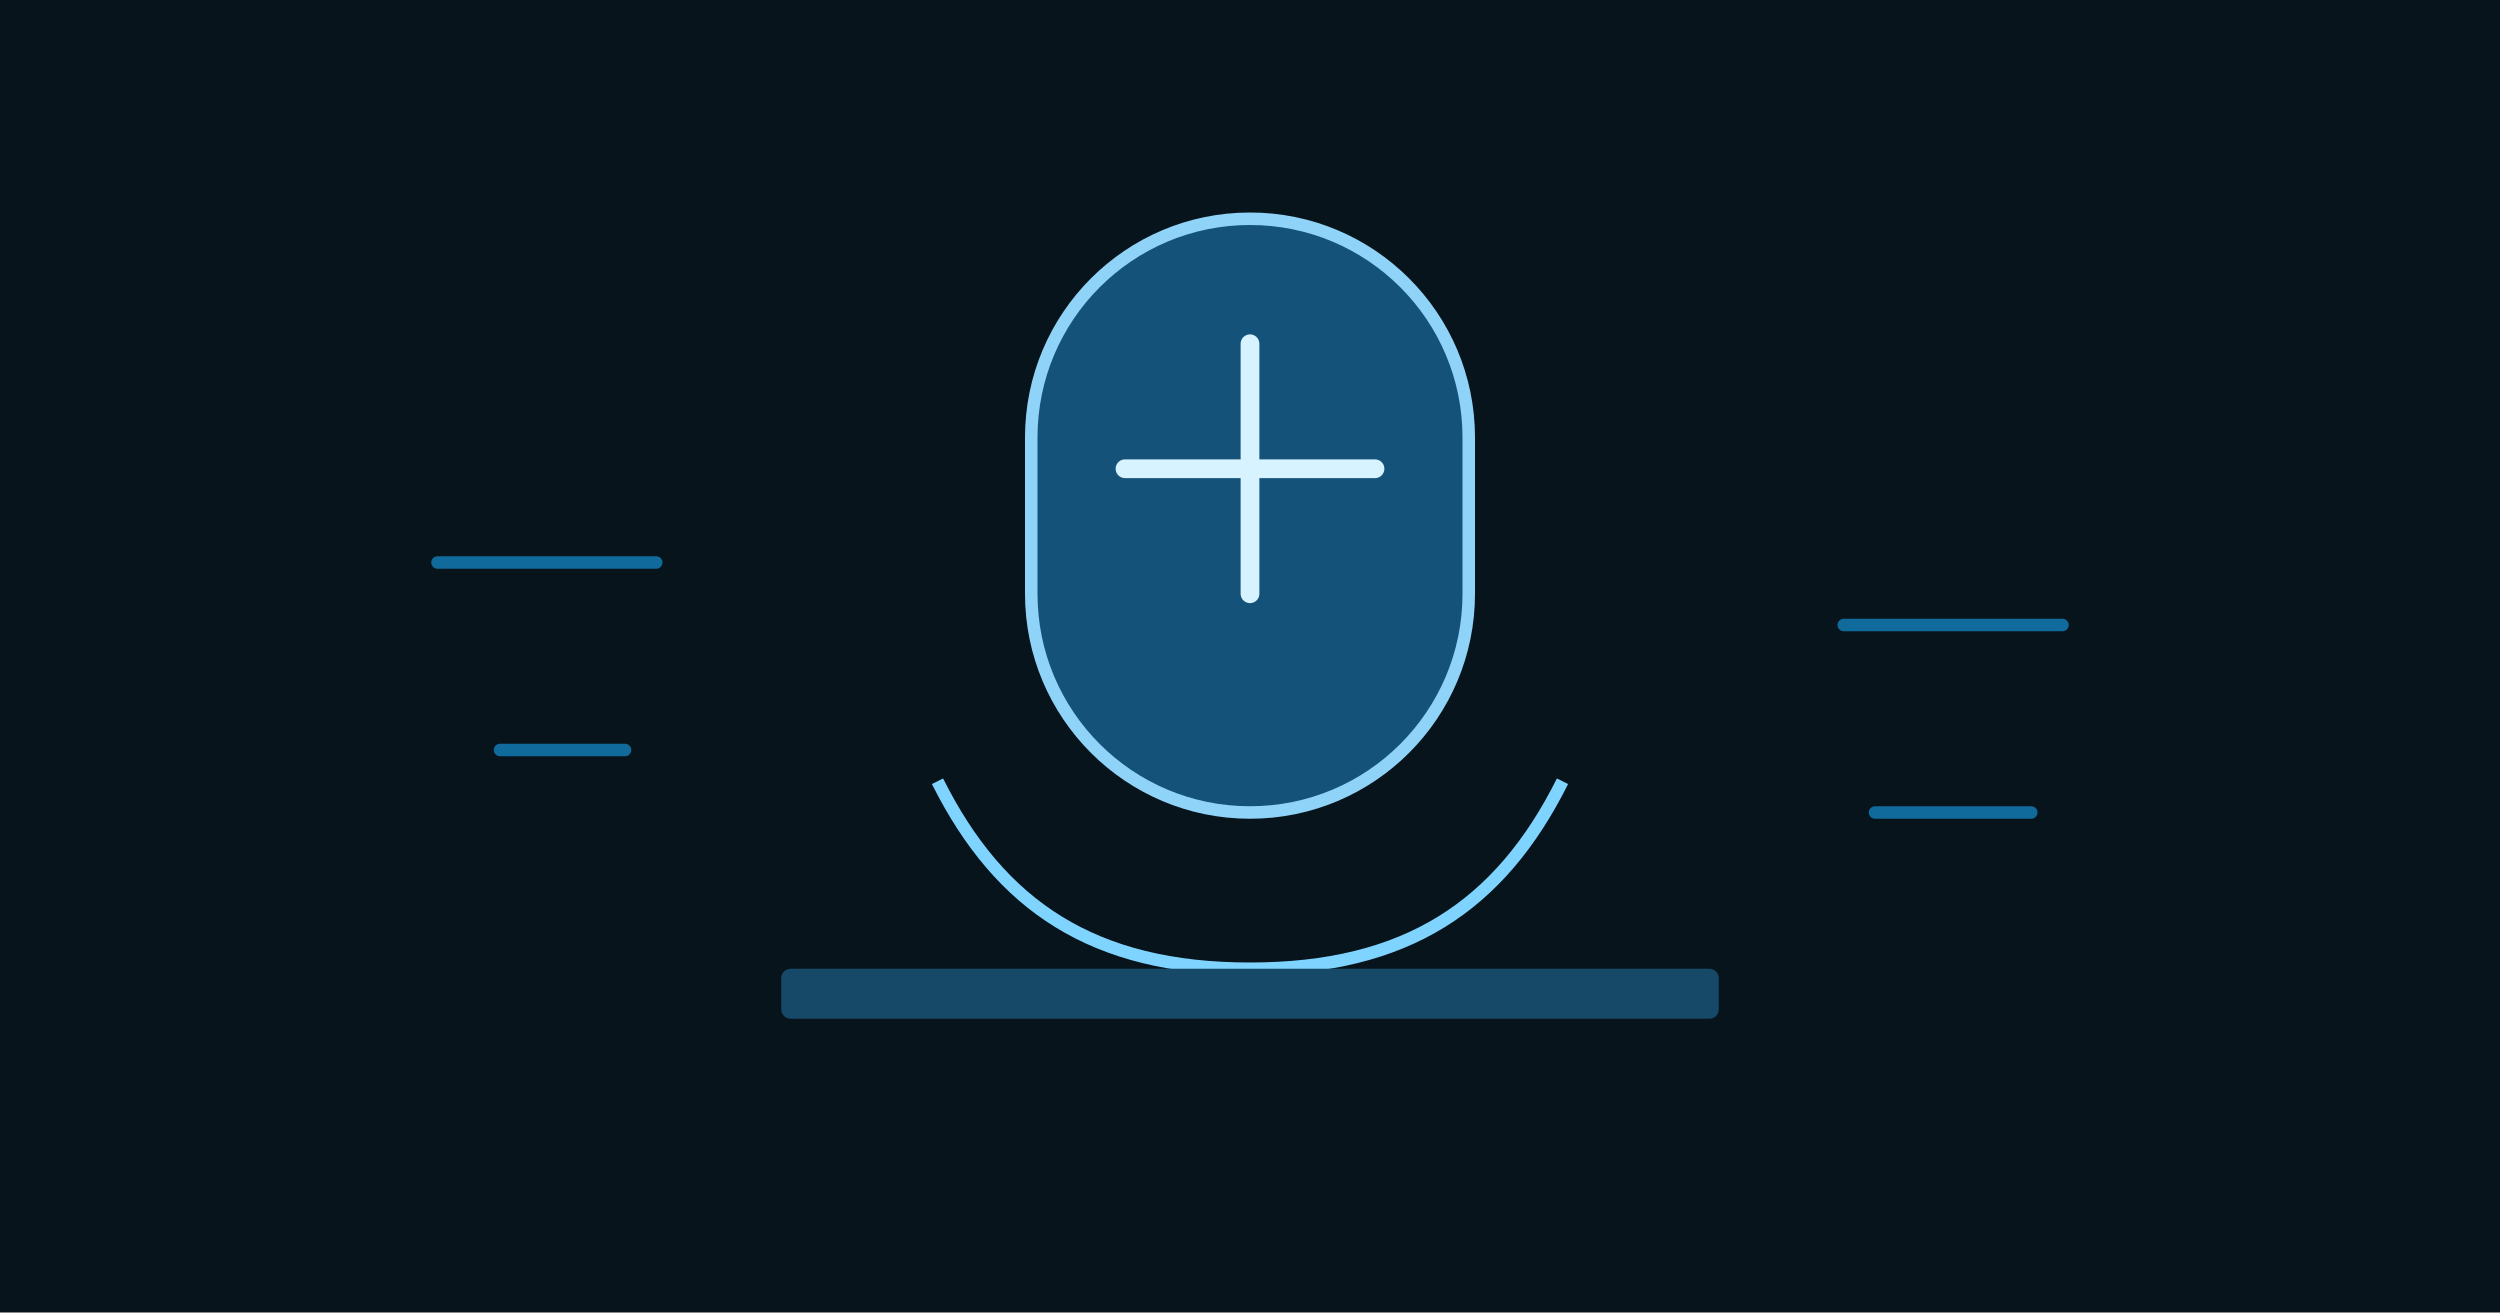
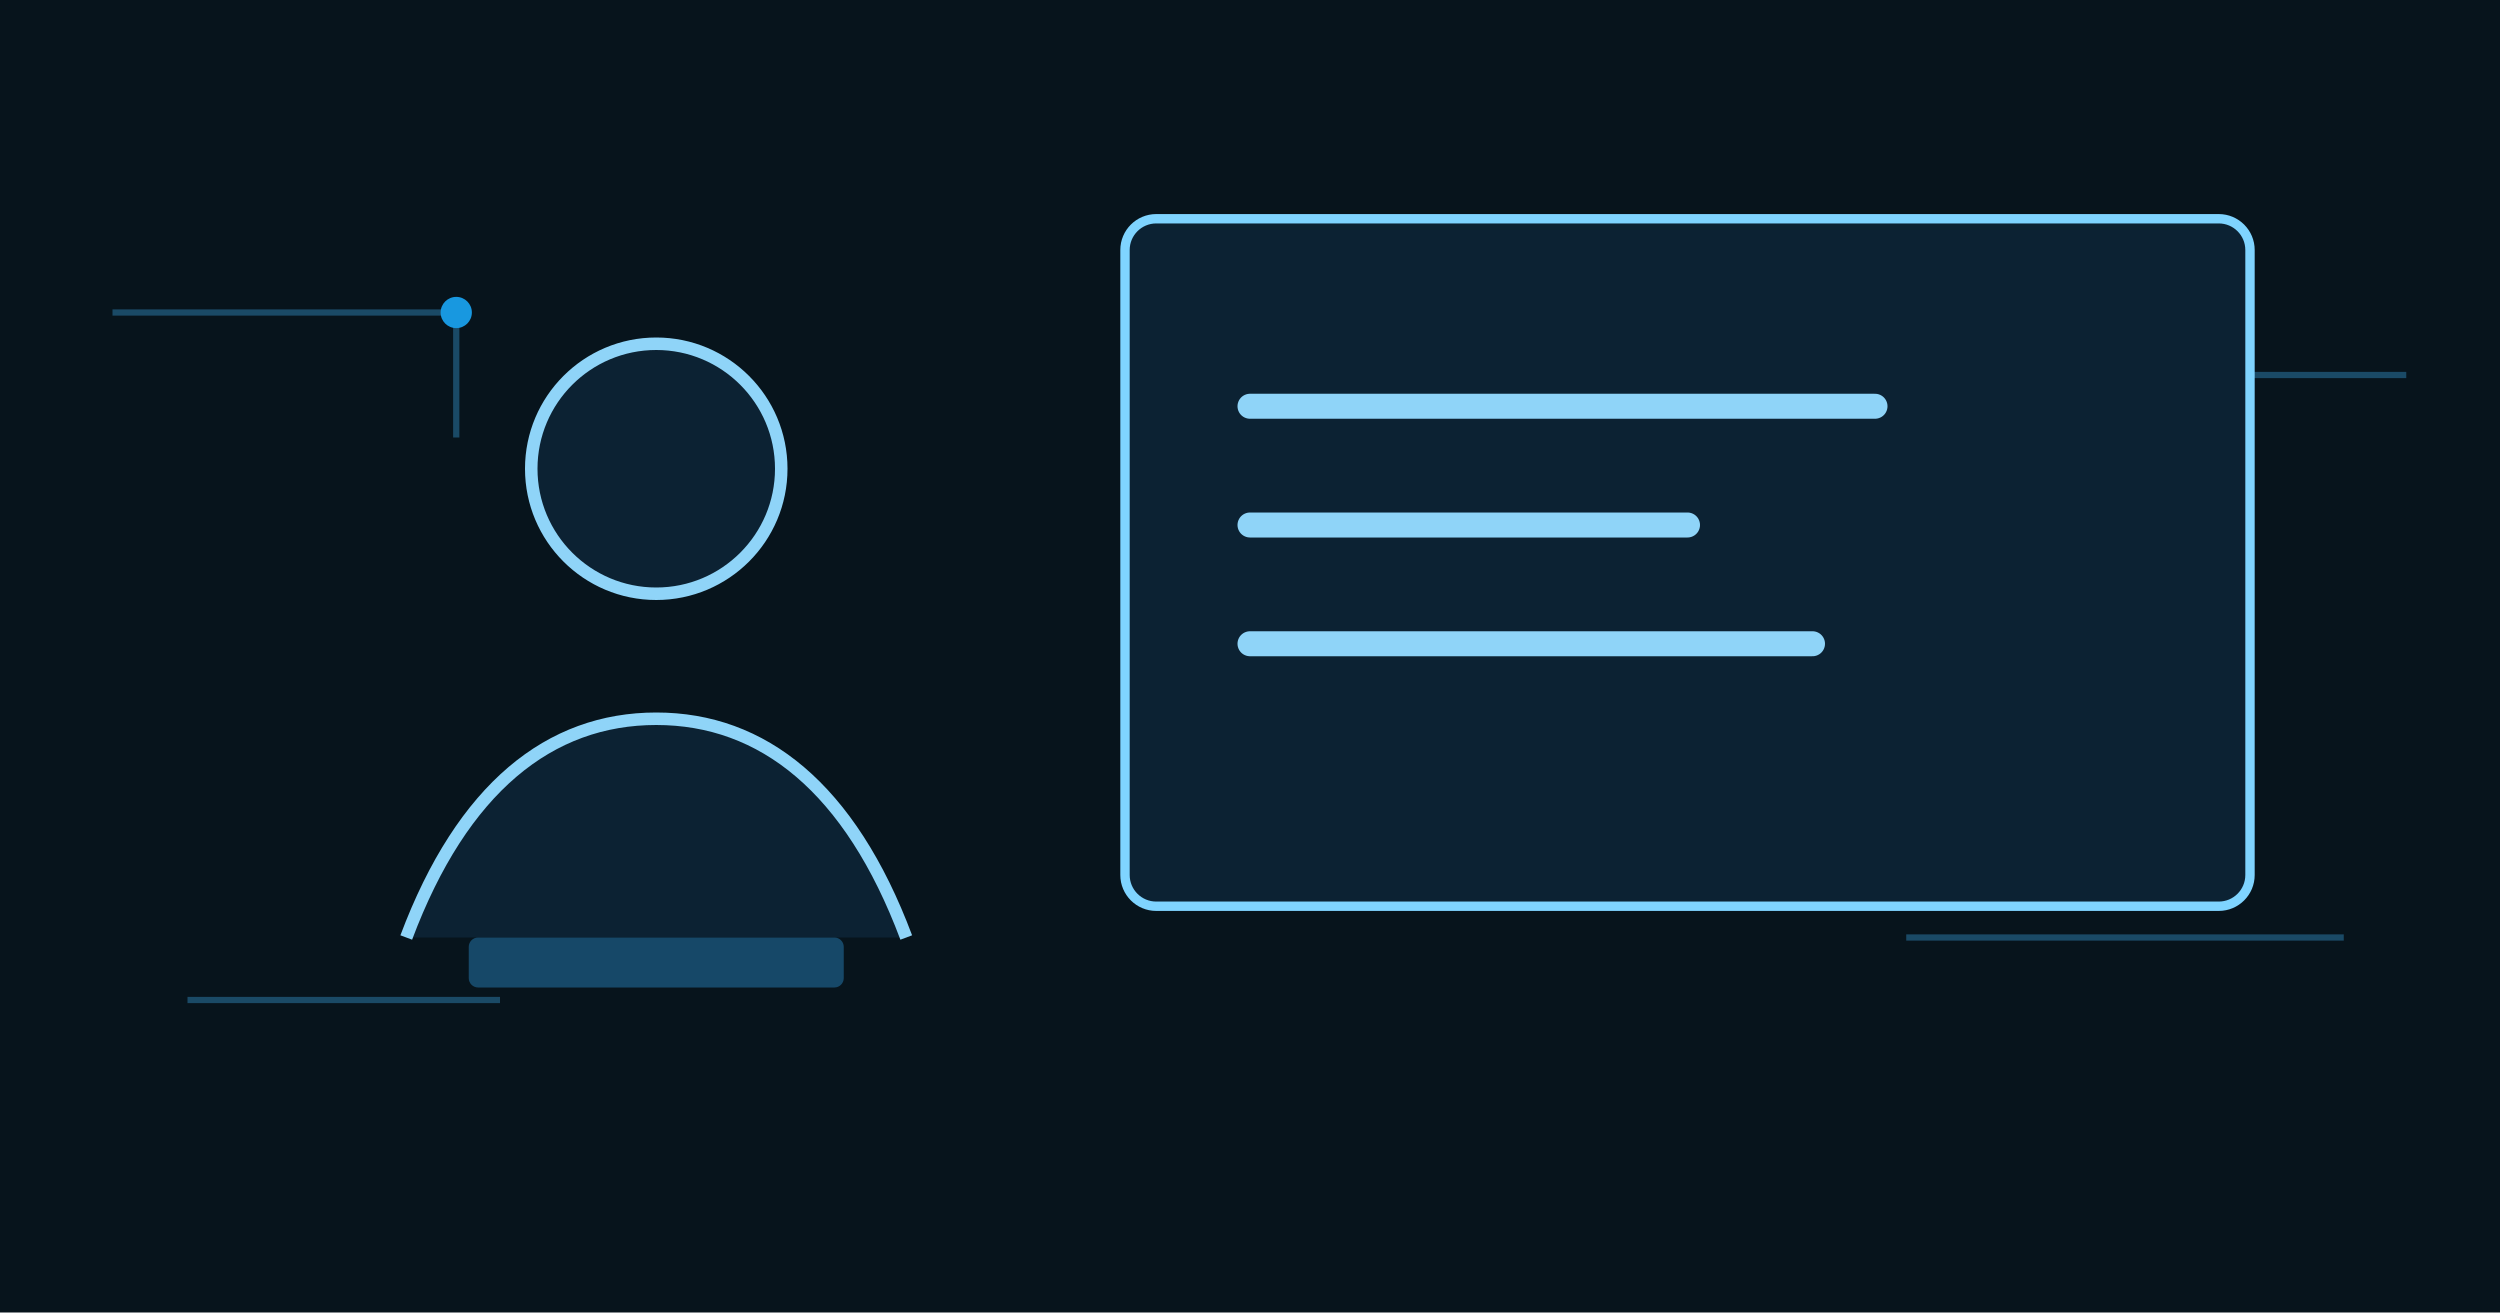
<svg xmlns="http://www.w3.org/2000/svg" viewBox="0 0 800 420">
  <rect width="800" height="420" fill="#07141c" />
-   <rect x="330" y="70" width="140" height="190" rx="70" fill="#14527a" stroke="#8fd4f8" stroke-width="4" />
-   <path d="M360 150h80M400 110v80" stroke="#d7f3ff" stroke-width="6" stroke-linecap="round" />
-   <path d="M300 250c20 40 50 60 100 60s80-20 100-60" fill="none" stroke="#7fd4ff" stroke-width="4" />
-   <rect x="250" y="310" width="300" height="16" rx="3" fill="#164868" />
-   <path d="M140 180h70M590 200h70M160 240h40M600 260h50" stroke="#1898e0" stroke-opacity="0.65" stroke-width="4" stroke-linecap="round" />
+   <g stroke="#1a4a66" stroke-width="2" fill="none">
+     <path d="M36 100h110v40" />
+     <path d="M770 120h-90v70" />
+     <path d="M60 320h100" />
+     <path d="M750 300h-140" />
+   </g>
+   <g fill="#1898e0">
+     <circle cx="146" cy="100" r="5" />
+     <circle cx="680" cy="190" r="5" />
+   </g>
+   <rect x="360" y="70" width="360" height="220" rx="10" fill="#0c2233" stroke="#7fd4ff" stroke-width="3" />
+   <path d="M400 130h200M400 168h140M400 206h180" stroke="#8fd4f8" stroke-width="8" stroke-linecap="round" />
+   <circle cx="210" cy="150" r="40" fill="#0c2233" stroke="#8fd4f8" stroke-width="4" />
+   <path d="M130 300c18-48 46-70 80-70s62 22 80 70" fill="#0c2233" stroke="#8fd4f8" stroke-width="4" />
+   <rect x="150" y="300" width="120" height="16" rx="3" fill="#164868" />
</svg>
